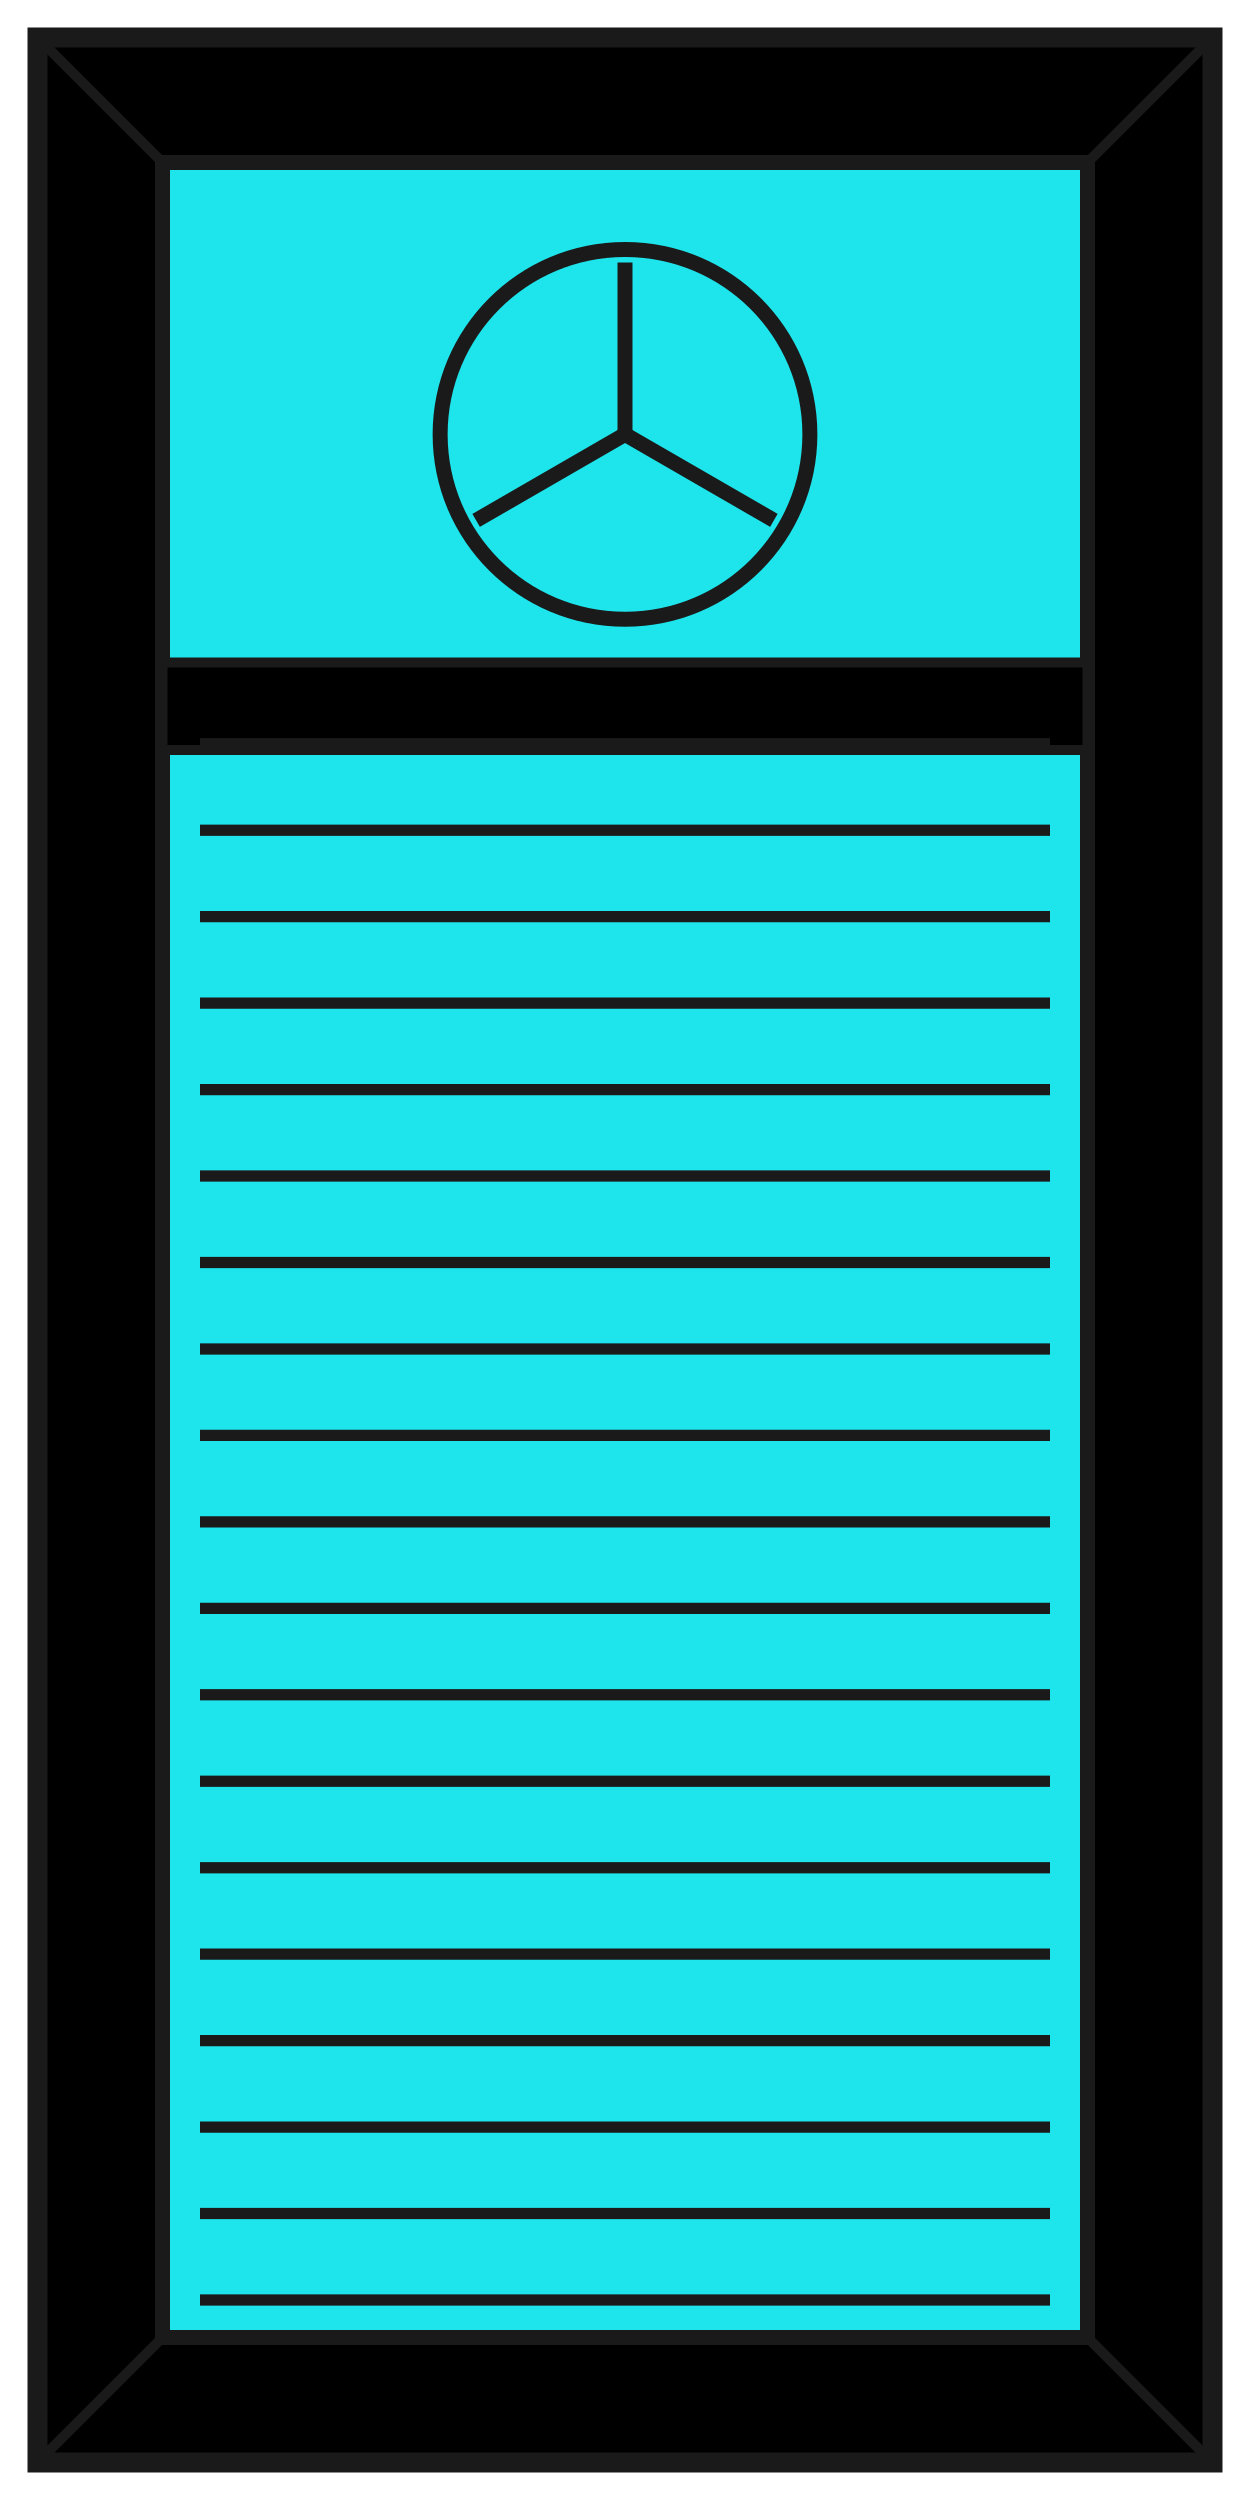
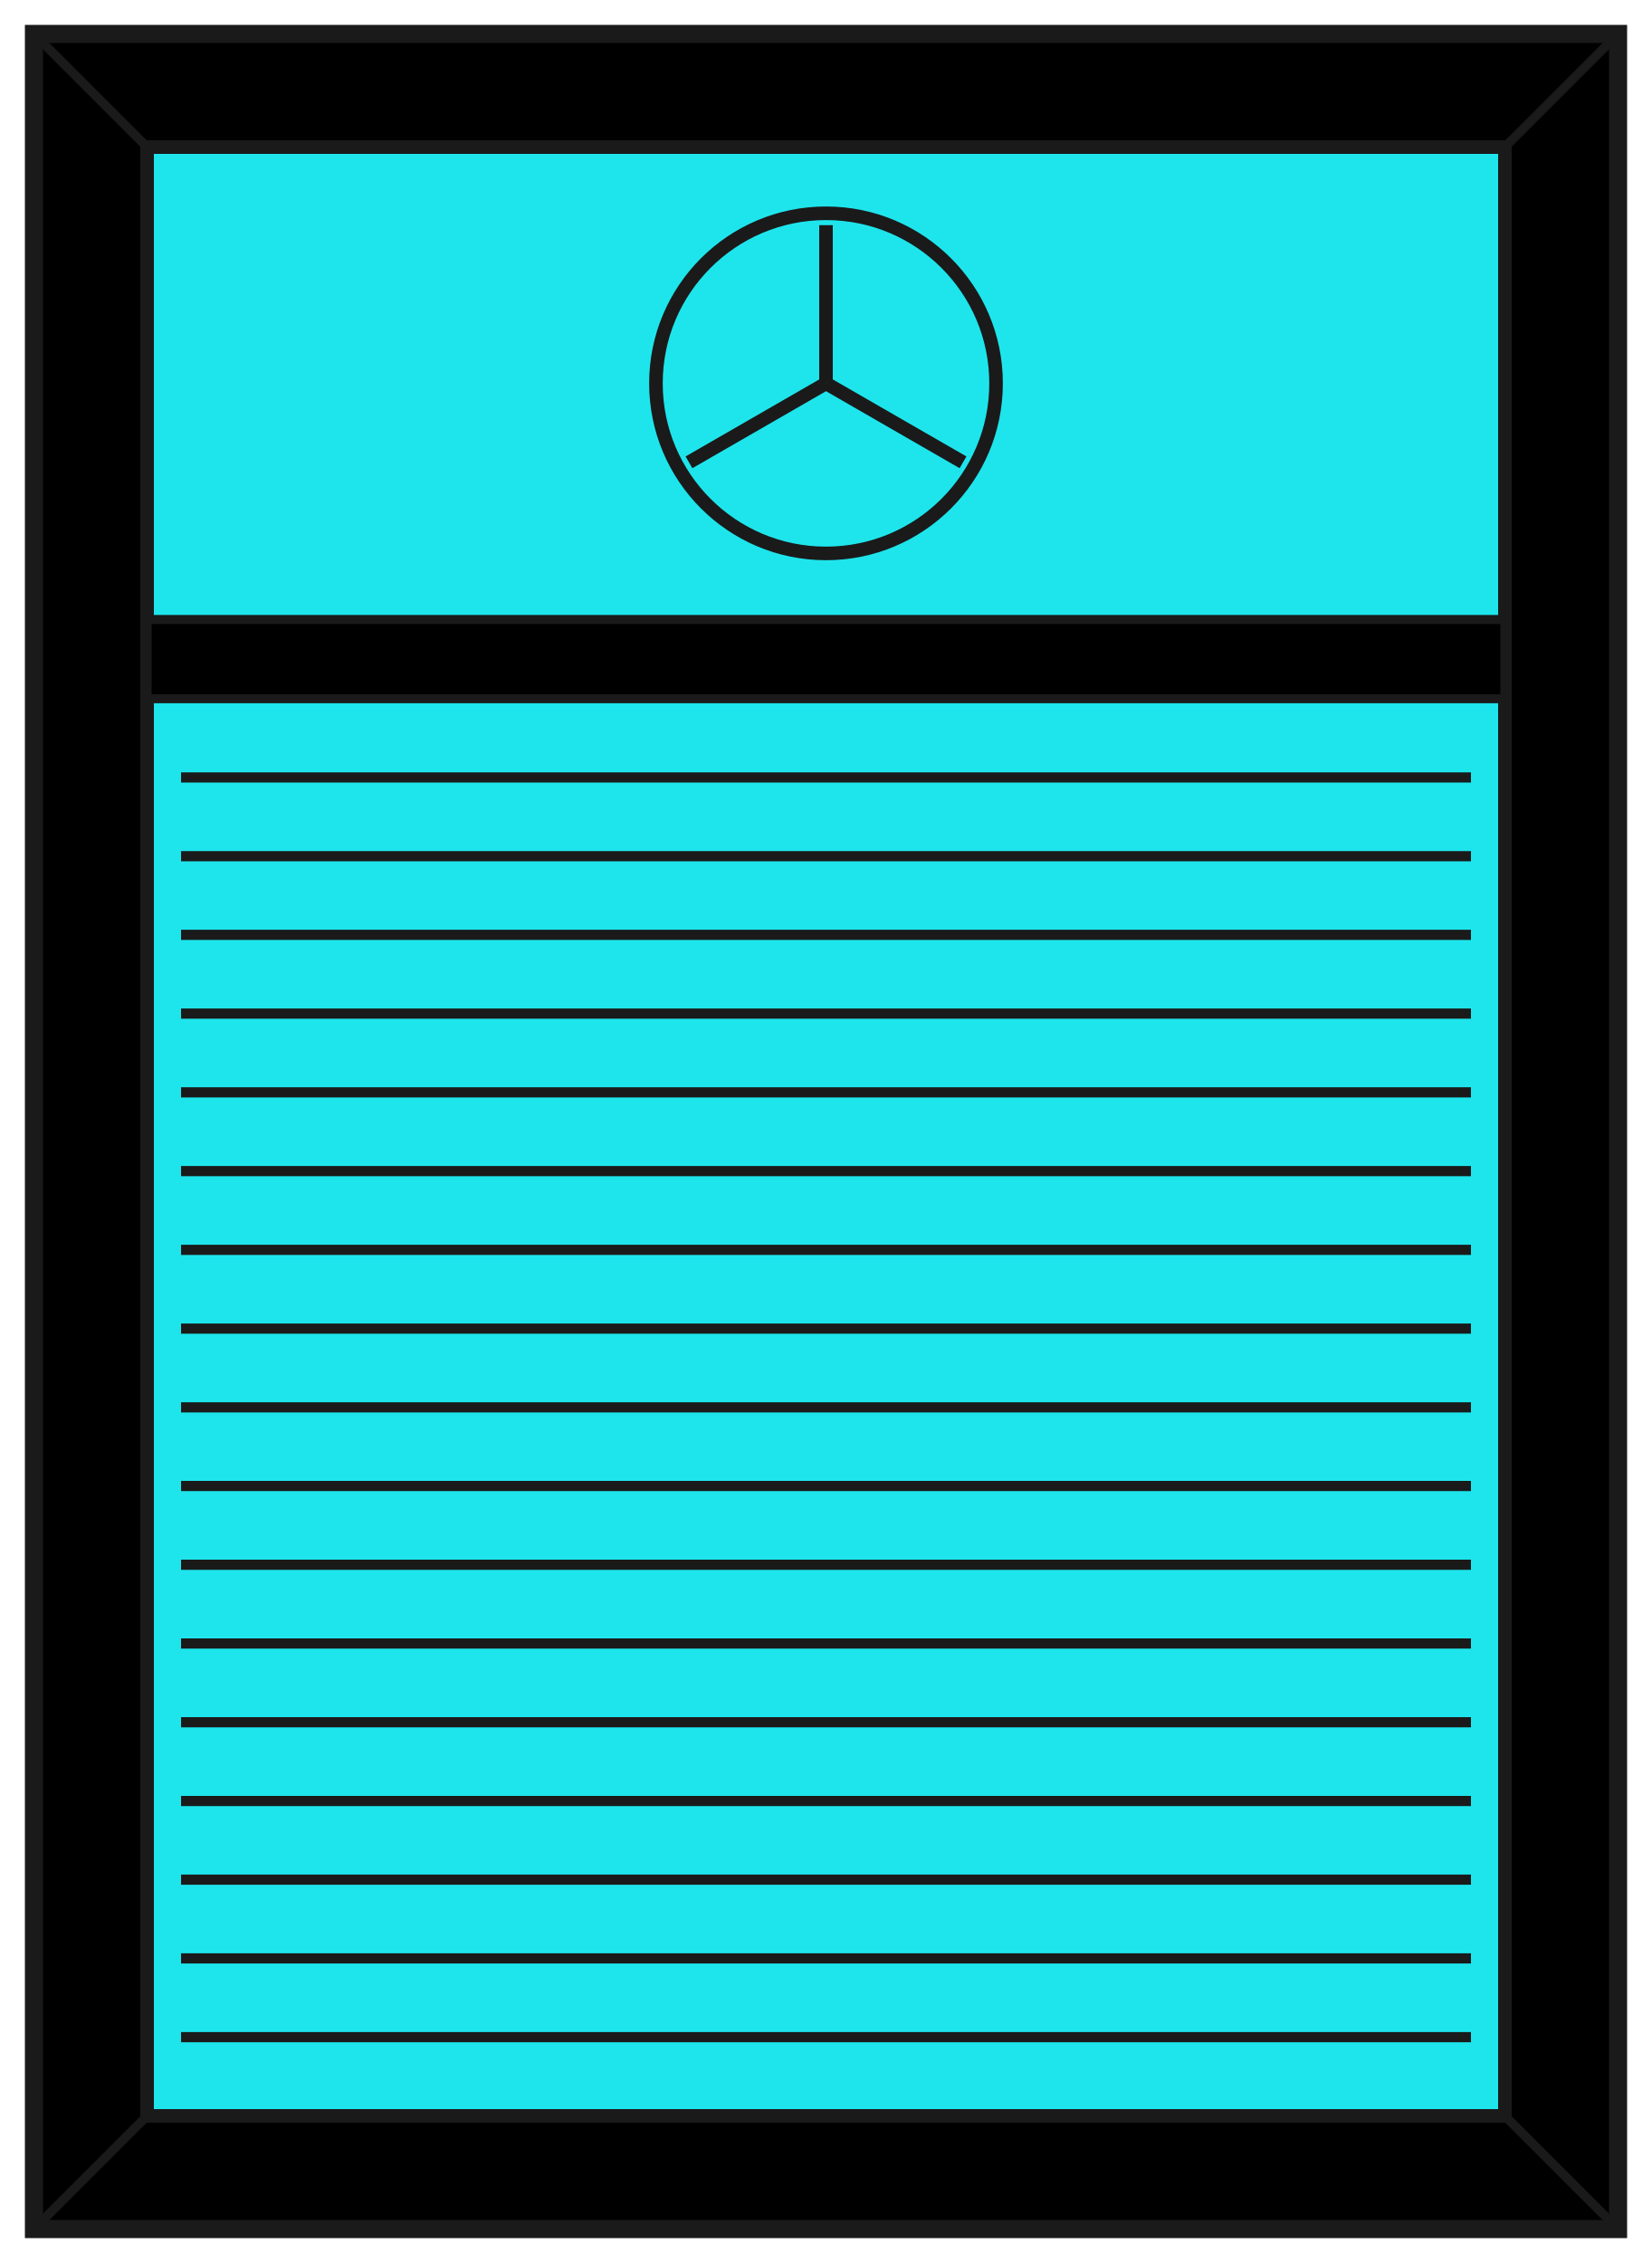
- <svg xmlns="http://www.w3.org/2000/svg" viewBox="0 0 100.00 200.00">
-   <rect x="3.00" y="3.00" width="94.00" height="194.00" fill="FRAME_COLOR" stroke="#1a1a1a" stroke-width="1.6" />
-   <rect x="13.00" y="13.00" width="74.00" height="174.00" fill="#1ee5ec" stroke="#1a1a1a" stroke-width="1.2" />
+ <svg xmlns="http://www.w3.org/2000/svg" viewBox="0 0 146.00 200.00">
+   <rect x="3.00" y="3.00" width="140.00" height="194.00" fill="FRAME_COLOR" stroke="#1a1a1a" stroke-width="1.6" />
+   <rect x="13.00" y="13.00" width="120.00" height="174.00" fill="#1ee5ec" stroke="#1a1a1a" stroke-width="1.2" />
  <line x1="3.00" y1="3.00" x2="13.00" y2="13.00" stroke="#1a1a1a" stroke-width="0.8" />
-   <line x1="97.00" y1="3.00" x2="87.00" y2="13.00" stroke="#1a1a1a" stroke-width="0.8" />
+   <line x1="143.00" y1="3.00" x2="133.00" y2="13.00" stroke="#1a1a1a" stroke-width="0.8" />
  <line x1="3.00" y1="197.00" x2="13.00" y2="187.00" stroke="#1a1a1a" stroke-width="0.8" />
-   <line x1="97.00" y1="197.00" x2="87.00" y2="187.00" stroke="#1a1a1a" stroke-width="0.8" />
-   <rect x="13.00" y="53.00" width="74.00" height="7.00" fill="FRAME_COLOR" stroke="#1a1a1a" stroke-width="0.8" />
-   <circle cx="50.00" cy="34.75" r="14.79" fill="none" stroke="#1a1a1a" stroke-width="1.2" />
-   <line x1="50.00" y1="34.75" x2="50.00" y2="21.00" stroke="#1a1a1a" stroke-width="1.2" />
-   <line x1="50.00" y1="34.75" x2="61.91" y2="41.63" stroke="#1a1a1a" stroke-width="1.2" />
-   <line x1="50.00" y1="34.75" x2="38.09" y2="41.63" stroke="#1a1a1a" stroke-width="1.2" />
-   <line x1="16.00" y1="59.50" x2="84.00" y2="59.50" stroke="#1a1a1a" stroke-width="0.9" />
-   <line x1="16.00" y1="66.42" x2="84.00" y2="66.42" stroke="#1a1a1a" stroke-width="0.9" />
-   <line x1="16.00" y1="73.33" x2="84.00" y2="73.33" stroke="#1a1a1a" stroke-width="0.9" />
-   <line x1="16.00" y1="80.25" x2="84.00" y2="80.25" stroke="#1a1a1a" stroke-width="0.9" />
-   <line x1="16.00" y1="87.17" x2="84.00" y2="87.17" stroke="#1a1a1a" stroke-width="0.9" />
-   <line x1="16.00" y1="94.08" x2="84.00" y2="94.08" stroke="#1a1a1a" stroke-width="0.9" />
-   <line x1="16.00" y1="101.00" x2="84.00" y2="101.00" stroke="#1a1a1a" stroke-width="0.9" />
-   <line x1="16.00" y1="107.92" x2="84.00" y2="107.92" stroke="#1a1a1a" stroke-width="0.9" />
-   <line x1="16.00" y1="114.83" x2="84.00" y2="114.83" stroke="#1a1a1a" stroke-width="0.9" />
-   <line x1="16.00" y1="121.75" x2="84.00" y2="121.75" stroke="#1a1a1a" stroke-width="0.9" />
-   <line x1="16.00" y1="128.67" x2="84.00" y2="128.67" stroke="#1a1a1a" stroke-width="0.9" />
-   <line x1="16.00" y1="135.58" x2="84.00" y2="135.58" stroke="#1a1a1a" stroke-width="0.9" />
-   <line x1="16.00" y1="142.50" x2="84.00" y2="142.50" stroke="#1a1a1a" stroke-width="0.9" />
-   <line x1="16.00" y1="149.42" x2="84.00" y2="149.42" stroke="#1a1a1a" stroke-width="0.9" />
-   <line x1="16.00" y1="156.33" x2="84.00" y2="156.33" stroke="#1a1a1a" stroke-width="0.9" />
-   <line x1="16.00" y1="163.25" x2="84.00" y2="163.25" stroke="#1a1a1a" stroke-width="0.9" />
-   <line x1="16.00" y1="170.17" x2="84.00" y2="170.17" stroke="#1a1a1a" stroke-width="0.9" />
-   <line x1="16.00" y1="177.08" x2="84.00" y2="177.08" stroke="#1a1a1a" stroke-width="0.9" />
-   <line x1="16.00" y1="184.00" x2="84.00" y2="184.00" stroke="#1a1a1a" stroke-width="0.9" />
+   <line x1="143.00" y1="197.00" x2="133.00" y2="187.00" stroke="#1a1a1a" stroke-width="0.8" />
+   <rect x="13.00" y="54.75" width="120.00" height="7.00" fill="FRAME_COLOR" stroke="#1a1a1a" stroke-width="0.8" />
+   <circle cx="73.00" cy="33.88" r="15.03" fill="none" stroke="#1a1a1a" stroke-width="1.2" />
+   <line x1="73.00" y1="33.88" x2="73.00" y2="19.90" stroke="#1a1a1a" stroke-width="1.2" />
+   <line x1="73.00" y1="33.88" x2="85.11" y2="40.86" stroke="#1a1a1a" stroke-width="1.2" />
+   <line x1="73.00" y1="33.88" x2="60.89" y2="40.86" stroke="#1a1a1a" stroke-width="1.2" />
+   <line x1="16.00" y1="68.71" x2="130.00" y2="68.71" stroke="#1a1a1a" stroke-width="0.9" />
+   <line x1="16.00" y1="75.67" x2="130.00" y2="75.67" stroke="#1a1a1a" stroke-width="0.9" />
+   <line x1="16.00" y1="82.62" x2="130.00" y2="82.62" stroke="#1a1a1a" stroke-width="0.9" />
+   <line x1="16.00" y1="89.58" x2="130.00" y2="89.58" stroke="#1a1a1a" stroke-width="0.9" />
+   <line x1="16.00" y1="96.54" x2="130.00" y2="96.54" stroke="#1a1a1a" stroke-width="0.9" />
+   <line x1="16.00" y1="103.50" x2="130.00" y2="103.50" stroke="#1a1a1a" stroke-width="0.9" />
+   <line x1="16.00" y1="110.46" x2="130.00" y2="110.46" stroke="#1a1a1a" stroke-width="0.9" />
+   <line x1="16.00" y1="117.42" x2="130.00" y2="117.42" stroke="#1a1a1a" stroke-width="0.9" />
+   <line x1="16.00" y1="124.38" x2="130.00" y2="124.38" stroke="#1a1a1a" stroke-width="0.9" />
+   <line x1="16.00" y1="131.33" x2="130.00" y2="131.33" stroke="#1a1a1a" stroke-width="0.9" />
+   <line x1="16.00" y1="138.29" x2="130.00" y2="138.29" stroke="#1a1a1a" stroke-width="0.9" />
+   <line x1="16.00" y1="145.25" x2="130.00" y2="145.25" stroke="#1a1a1a" stroke-width="0.9" />
+   <line x1="16.00" y1="152.21" x2="130.00" y2="152.21" stroke="#1a1a1a" stroke-width="0.9" />
+   <line x1="16.00" y1="159.17" x2="130.00" y2="159.17" stroke="#1a1a1a" stroke-width="0.9" />
+   <line x1="16.00" y1="166.12" x2="130.00" y2="166.12" stroke="#1a1a1a" stroke-width="0.9" />
+   <line x1="16.00" y1="173.08" x2="130.00" y2="173.08" stroke="#1a1a1a" stroke-width="0.9" />
+   <line x1="16.00" y1="180.04" x2="130.00" y2="180.04" stroke="#1a1a1a" stroke-width="0.9" />
</svg>
